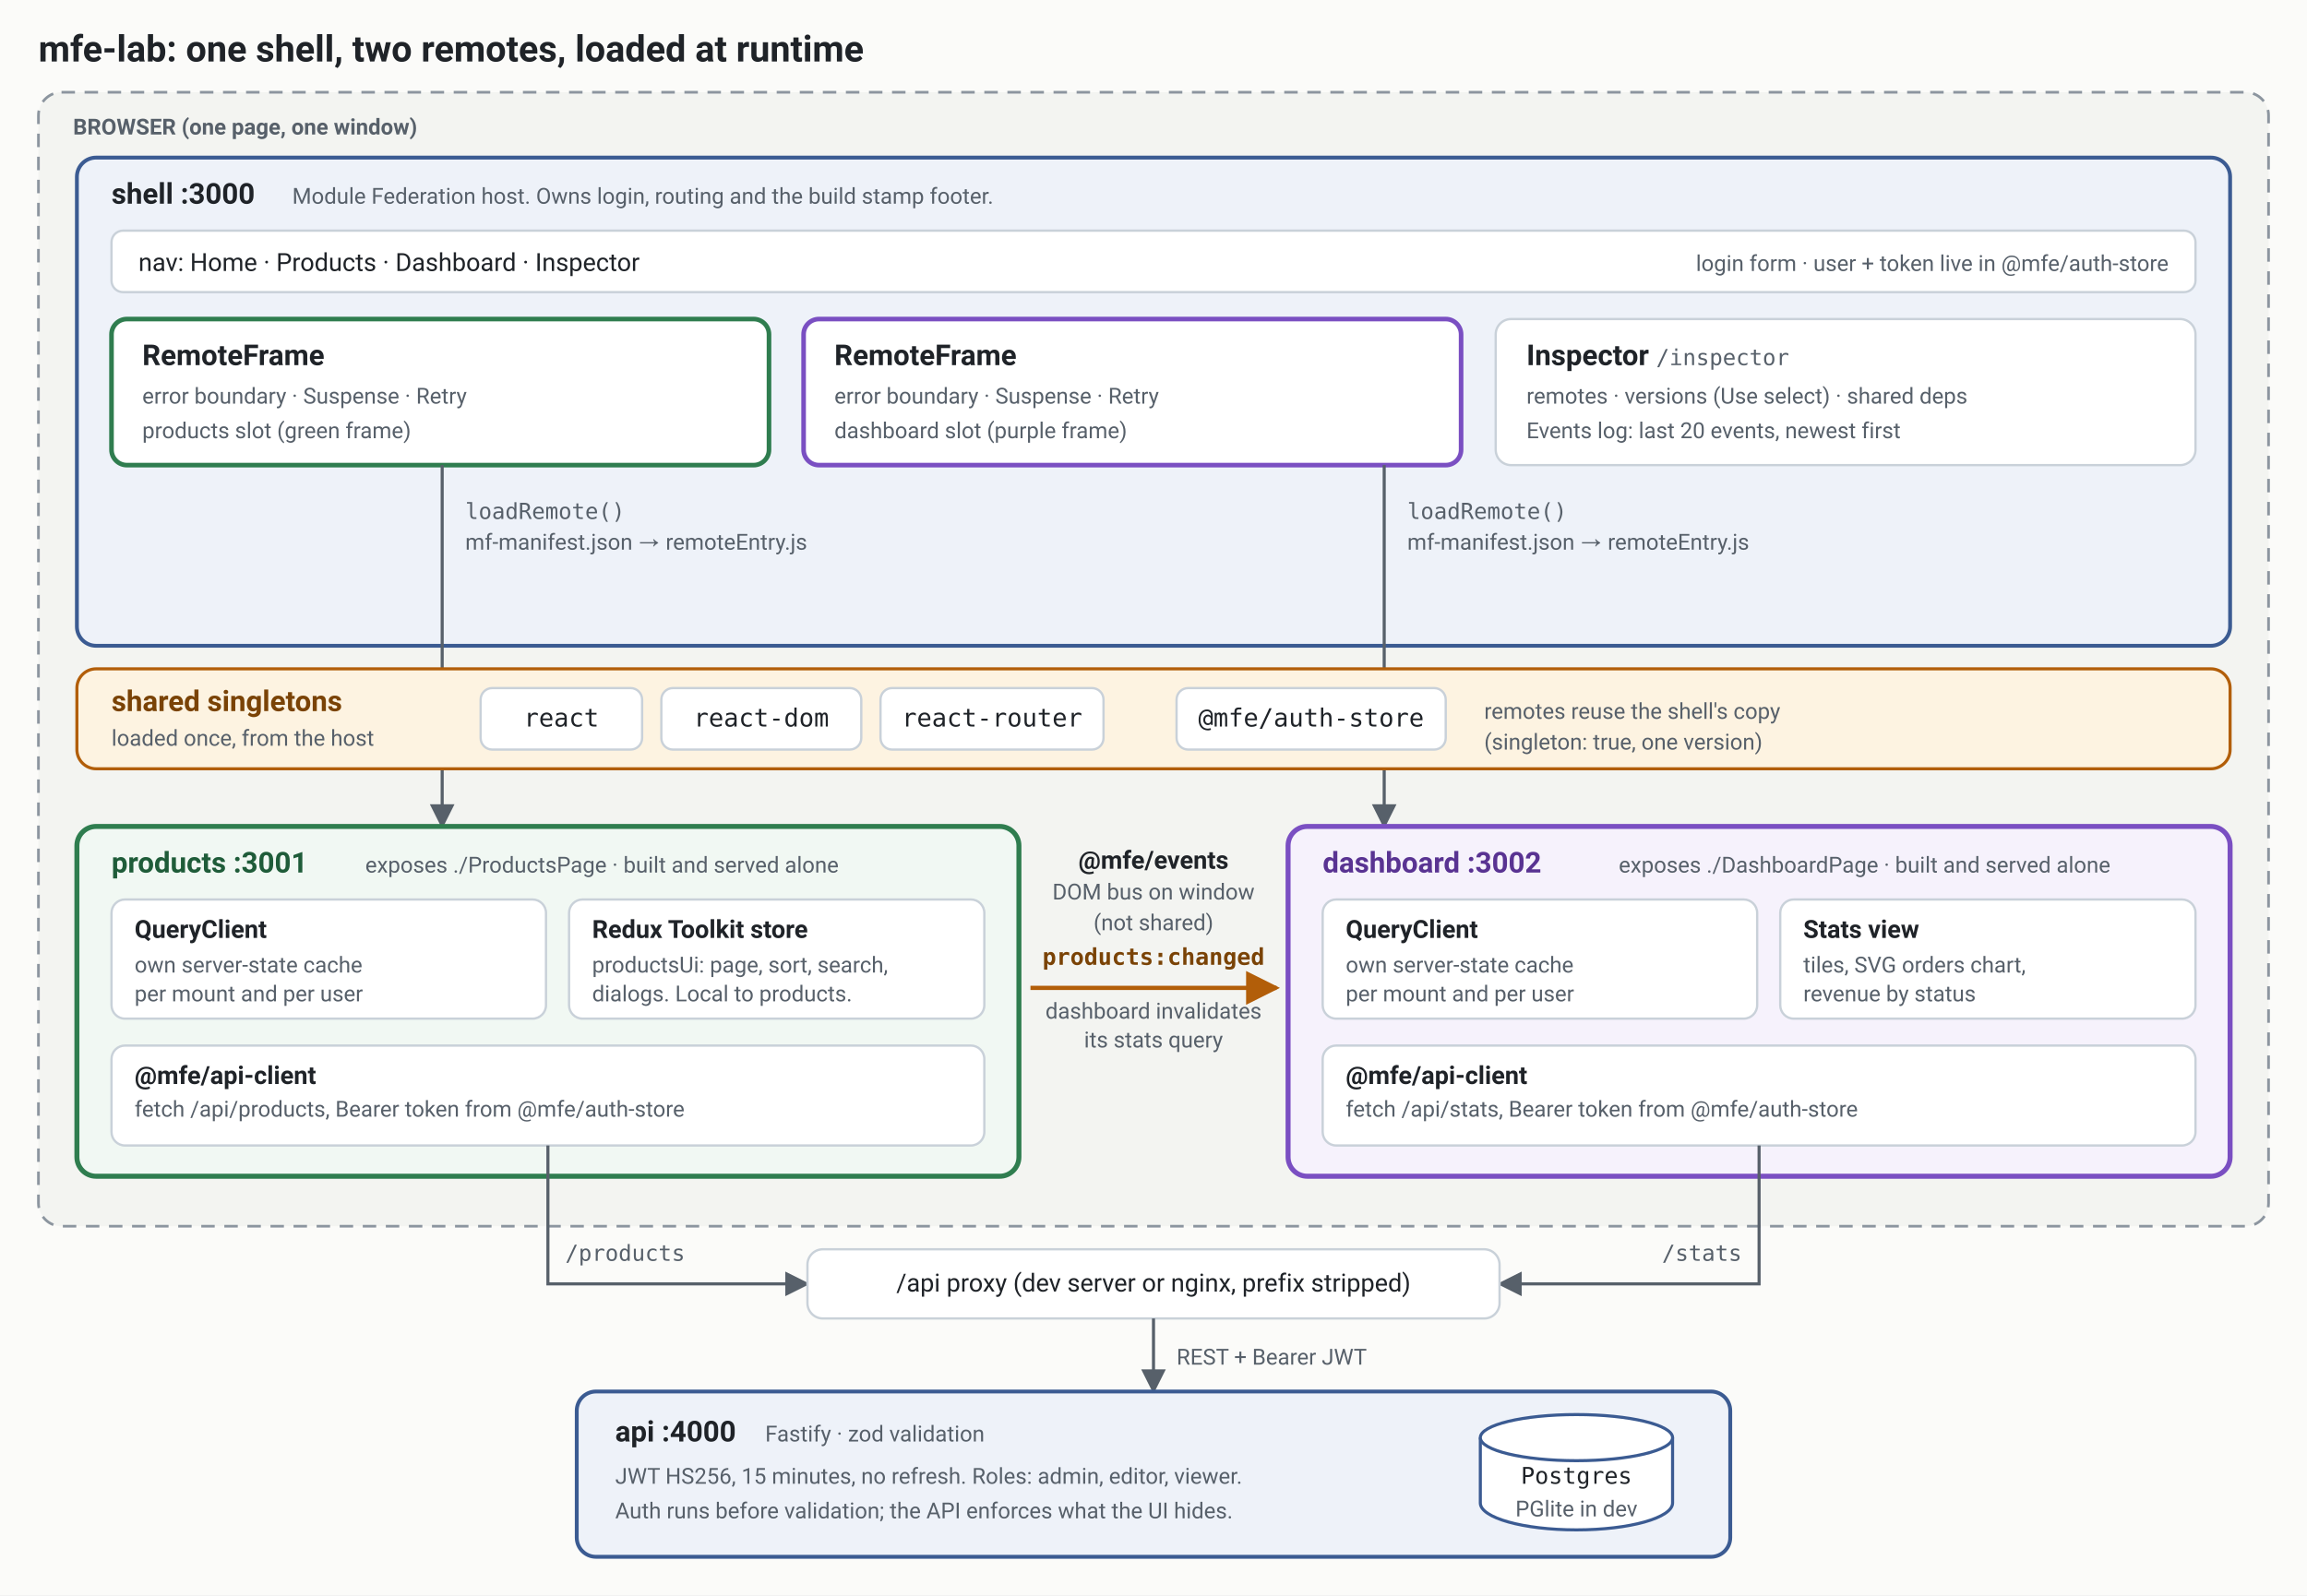
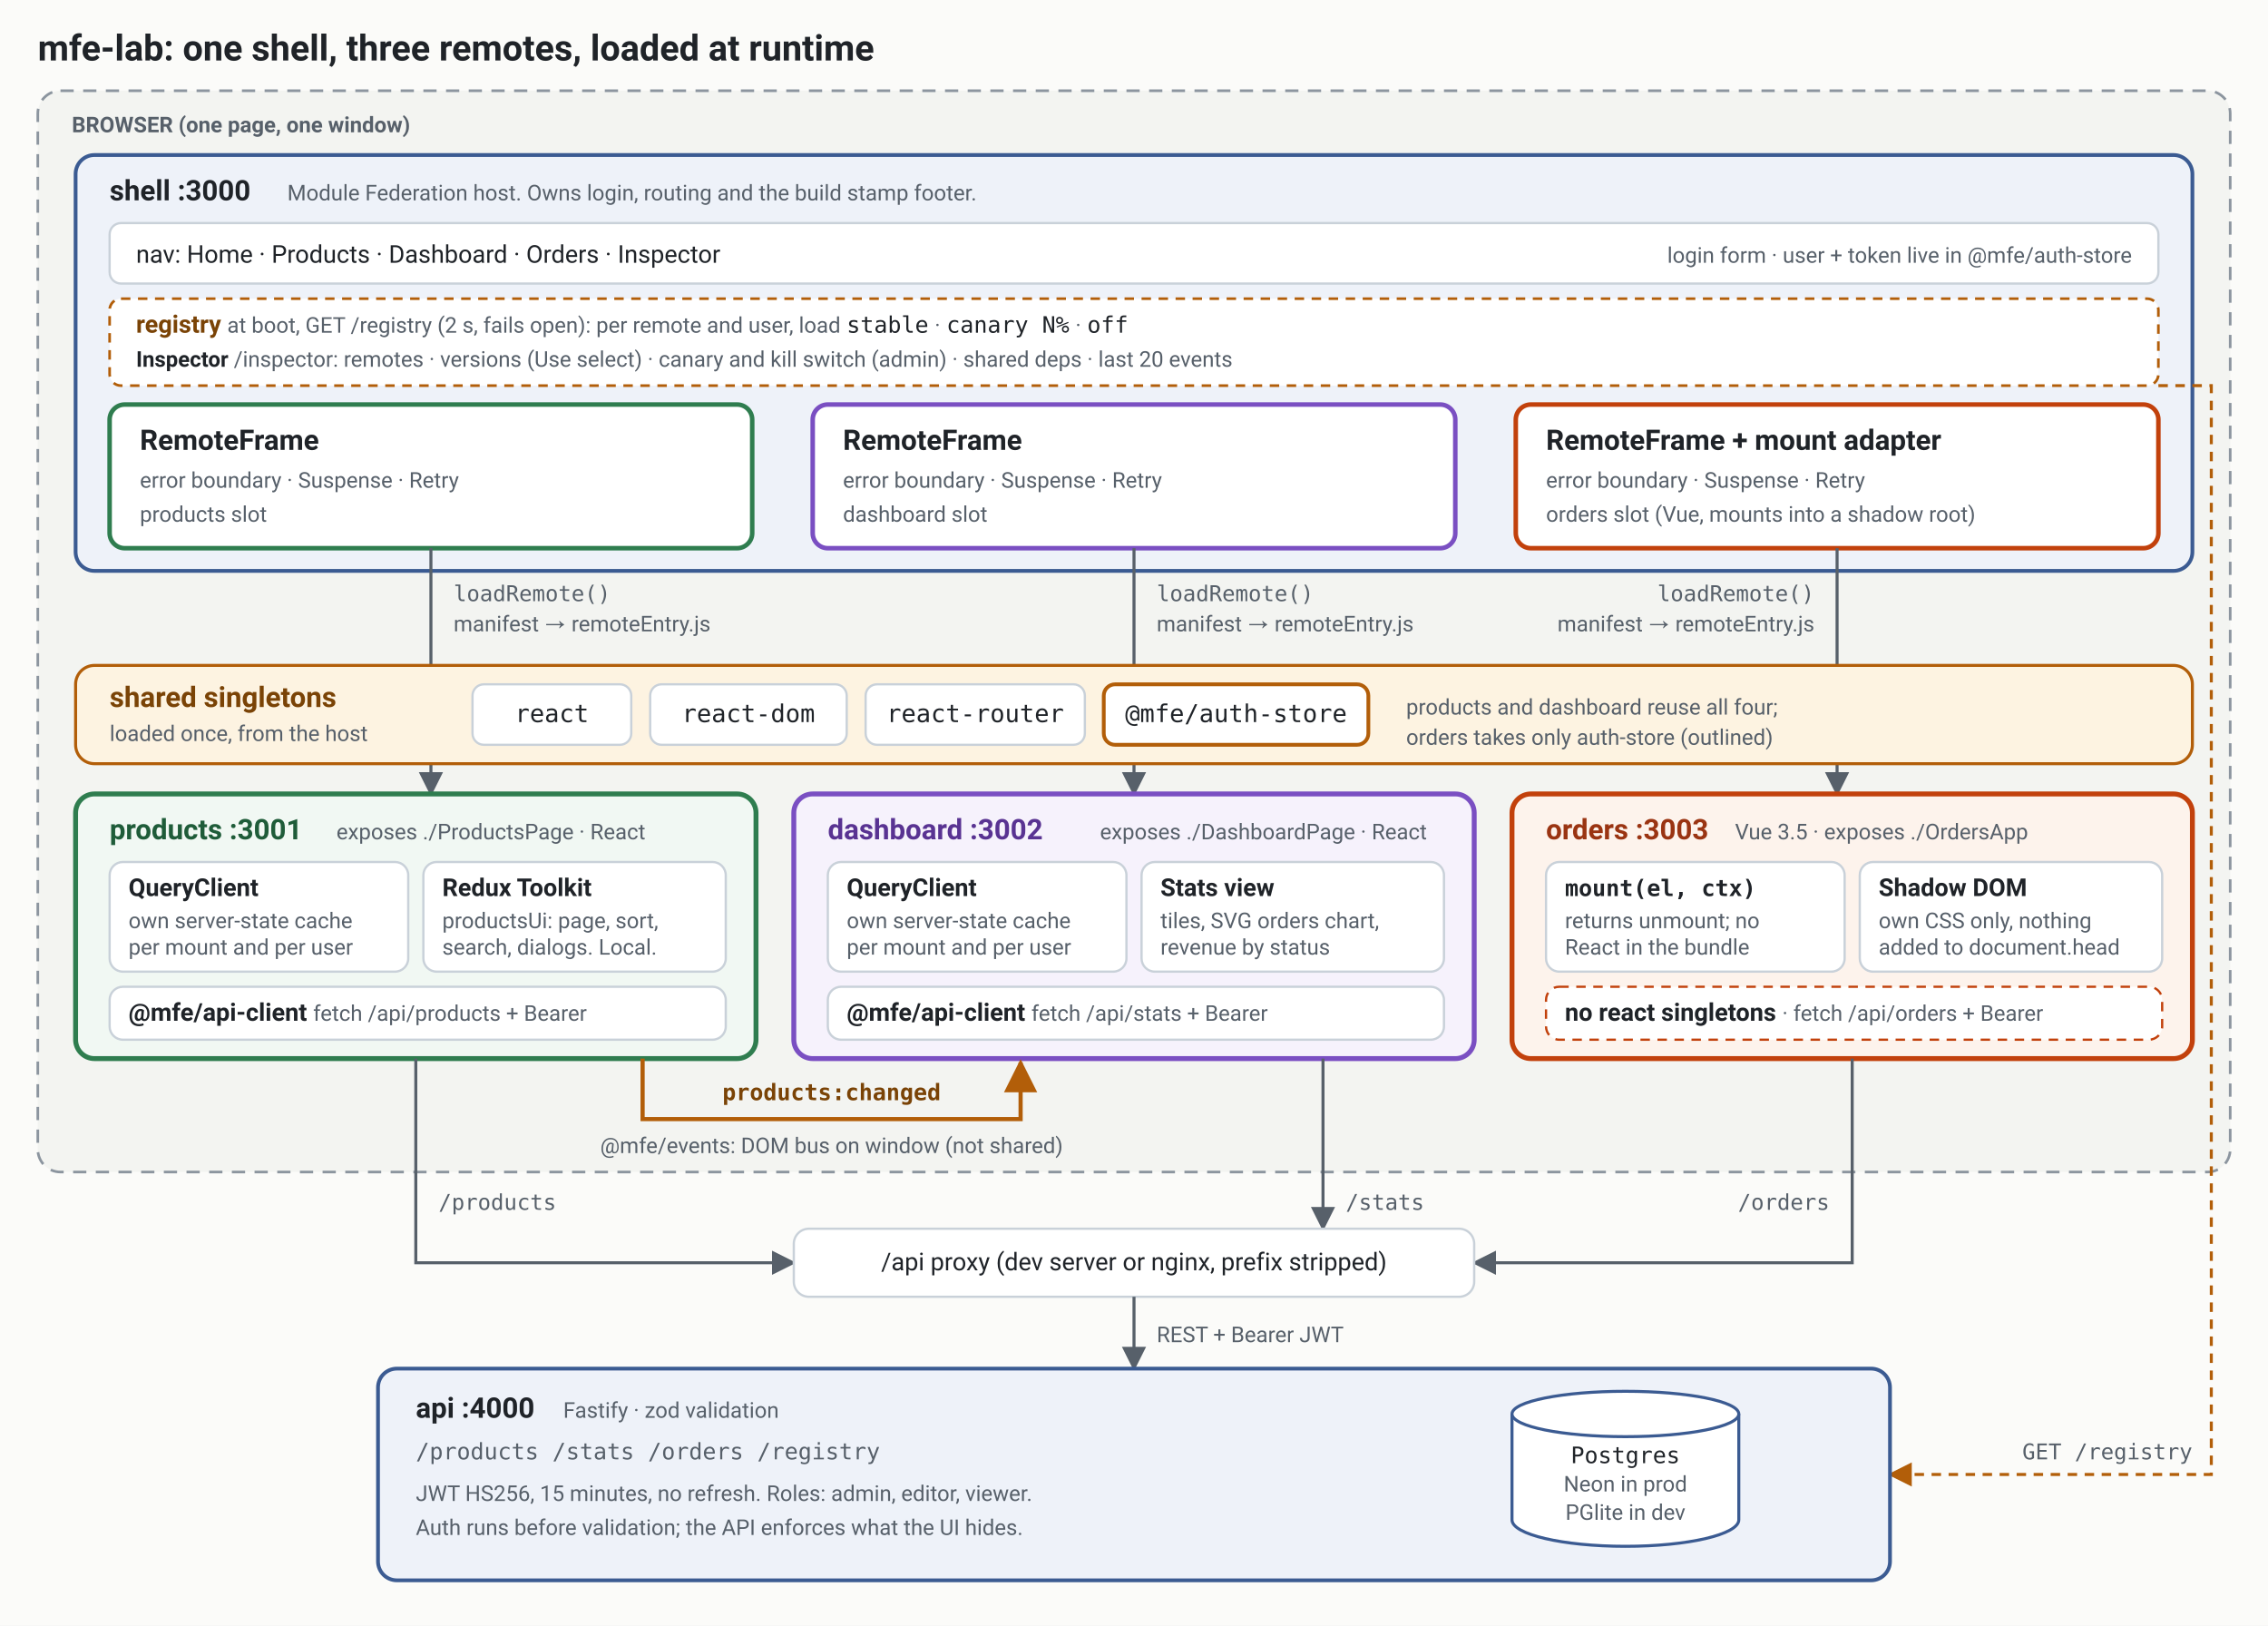
- <svg xmlns="http://www.w3.org/2000/svg" viewBox="0 0 1200 830" width="1200" height="830" role="img" aria-labelledby="t d">
+ <svg xmlns="http://www.w3.org/2000/svg" viewBox="0 0 1200 860" width="1200" height="860" role="img" aria-labelledby="t d">
  <style>
    text { font-family: -apple-system, BlinkMacSystemFont, "Segoe UI", Roboto, Helvetica, Arial, sans-serif; fill: #1f2328; font-size: 13px; }
    .mono { font-family: ui-monospace, SFMono-Regular, Menlo, Consolas, monospace; }
    .h { font-size: 15px; font-weight: 700; }
    .s { font-size: 11.5px; fill: #57606a; }
    .c { text-anchor: middle; }
    .box { fill: #ffffff; stroke: #c9d1d9; stroke-width: 1.2; }
    .line { fill: none; stroke: #57606a; stroke-width: 1.6; }
    .dash { stroke-dasharray: 5 4; }
  </style>
  <defs>
    <marker id="a" viewBox="0 0 10 10" refX="9" refY="5" markerWidth="8" markerHeight="8" orient="auto-start-reverse">
      <path d="M0 0L10 5L0 10z" fill="#57606a" />
    </marker>
    <marker id="ao" viewBox="0 0 10 10" refX="9" refY="5" markerWidth="8" markerHeight="8" orient="auto-start-reverse">
      <path d="M0 0L10 5L0 10z" fill="#b25e09" />
    </marker>
  </defs>
-   <rect width="1200" height="830" fill="#fbfbf9" />
-   <text x="20" y="32" class="h" style="font-size:19px">mfe-lab: one shell, two remotes, loaded at runtime</text>
-   <rect x="20" y="48" width="1160" height="590" rx="12" fill="#f3f4f1" stroke="#8c959f" stroke-width="1.4" stroke-dasharray="7 5" />
+   <rect width="1200" height="860" fill="#fbfbf9" />
+   <text x="20" y="32" class="h" style="font-size:19px">mfe-lab: one shell, three remotes, loaded at runtime</text>
+   <rect x="20" y="48" width="1160" height="572" rx="12" fill="#f3f4f1" stroke="#8c959f" stroke-width="1.4" stroke-dasharray="7 5" />
  <text x="38" y="70" class="s" style="font-weight:700">BROWSER (one page, one window)</text>
-   <rect x="40" y="82" width="1120" height="254" rx="10" fill="#eef2f9" stroke="#3b5b92" stroke-width="2" />
+   <rect x="40" y="82" width="1120" height="220" rx="10" fill="#eef2f9" stroke="#3b5b92" stroke-width="2" />
  <text x="58" y="106" class="h">shell :3000</text>
  <text x="152" y="106" class="s">Module Federation host. Owns login, routing and the build stamp footer.</text>
-   <rect x="58" y="120" width="1084" height="32" rx="6" class="box" />
-   <text x="72" y="141">nav: Home · Products · Dashboard · Inspector</text>
-   <text x="1128" y="141" class="s" style="text-anchor:end">login form · user + token live in @mfe/auth-store</text>
-   <rect x="58" y="166" width="342" height="76" rx="8" fill="#fff" stroke="#2f7d4f" stroke-width="2.4" />
-   <text x="74" y="190" class="h">RemoteFrame</text>
-   <text x="74" y="210" class="s">error boundary · Suspense · Retry</text>
-   <text x="74" y="228" class="s">products slot (green frame)</text>
-   <rect x="418" y="166" width="342" height="76" rx="8" fill="#fff" stroke="#7a4fc2" stroke-width="2.4" />
-   <text x="434" y="190" class="h">RemoteFrame</text>
-   <text x="434" y="210" class="s">error boundary · Suspense · Retry</text>
-   <text x="434" y="228" class="s">dashboard slot (purple frame)</text>
-   <rect x="778" y="166" width="364" height="76" rx="8" class="box" />
-   <text x="794" y="190" class="h">Inspector <tspan class="mono s" style="font-weight:400">/inspector</tspan>
+   <rect x="58" y="118" width="1084" height="32" rx="6" class="box" />
+   <text x="72" y="139">nav: Home · Products · Dashboard · Orders · Inspector</text>
+   <text x="1128" y="139" class="s" style="text-anchor:end">login form · user + token live in @mfe/auth-store</text>
+   <rect x="58" y="158" width="1084" height="46" rx="6" fill="#fff" stroke="#b25e09" stroke-width="1.4" stroke-dasharray="5 4" />
+   <text x="72" y="176">
+     <tspan style="font-weight:700;fill:#7a4306">registry</tspan>
+     <tspan class="s">at boot, GET /registry (2 s, fails open): per remote and user, load</tspan>
+     <tspan class="mono" style="font-size:12px">stable</tspan>
+     <tspan class="s">·</tspan>
+     <tspan class="mono" style="font-size:12px">canary N%</tspan>
+     <tspan class="s">·</tspan>
+     <tspan class="mono" style="font-size:12px">off</tspan>
  </text>
-   <text x="794" y="210" class="s">remotes · versions (Use select) · shared deps</text>
-   <text x="794" y="228" class="s">Events log: last 20 events, newest first</text>
-   <path d="M230 242V430" class="line" marker-end="url(#a)" />
-   <text x="242" y="270" class="s mono">loadRemote()</text>
-   <text x="242" y="286" class="s">mf-manifest.json → remoteEntry.js</text>
-   <path d="M720 242V430" class="line" marker-end="url(#a)" />
-   <text x="732" y="270" class="s mono">loadRemote()</text>
-   <text x="732" y="286" class="s">mf-manifest.json → remoteEntry.js</text>
-   <rect x="40" y="348" width="1120" height="52" rx="10" fill="#fdf3e1" stroke="#b25e09" stroke-width="1.6" />
-   <text x="58" y="370" class="h" style="fill:#7a4306">shared singletons</text>
-   <text x="58" y="388" class="s">loaded once, from the host</text>
+   <text x="72" y="194" class="s">
+     <tspan style="font-weight:700;fill:#1f2328">Inspector</tspan> /inspector: remotes · versions (Use select) · canary and kill switch (admin) · shared deps · last 20 events</text>
+   <rect x="58" y="214" width="340" height="76" rx="8" fill="#fff" stroke="#2f7d4f" stroke-width="2.4" />
+   <text x="74" y="238" class="h">RemoteFrame</text>
+   <text x="74" y="258" class="s">error boundary · Suspense · Retry</text>
+   <text x="74" y="276" class="s">products slot</text>
+   <rect x="430" y="214" width="340" height="76" rx="8" fill="#fff" stroke="#7a4fc2" stroke-width="2.4" />
+   <text x="446" y="238" class="h">RemoteFrame</text>
+   <text x="446" y="258" class="s">error boundary · Suspense · Retry</text>
+   <text x="446" y="276" class="s">dashboard slot</text>
+   <rect x="802" y="214" width="340" height="76" rx="8" fill="#fff" stroke="#c2410c" stroke-width="2.4" />
+   <text x="818" y="238" class="h">RemoteFrame + mount adapter</text>
+   <text x="818" y="258" class="s">error boundary · Suspense · Retry</text>
+   <text x="818" y="276" class="s">orders slot (Vue, mounts into a shadow root)</text>
+   <path d="M228 290V420" class="line" marker-end="url(#a)" />
+   <text x="240" y="318" class="s mono">loadRemote()</text>
+   <text x="240" y="334" class="s">manifest → remoteEntry.js</text>
+   <path d="M600 290V420" class="line" marker-end="url(#a)" />
+   <text x="612" y="318" class="s mono">loadRemote()</text>
+   <text x="612" y="334" class="s">manifest → remoteEntry.js</text>
+   <path d="M972 290V420" class="line" marker-end="url(#a)" />
+   <text x="960" y="318" class="s mono" style="text-anchor:end">loadRemote()</text>
+   <text x="960" y="334" class="s" style="text-anchor:end">manifest → remoteEntry.js</text>
+   <rect x="40" y="352" width="1120" height="52" rx="10" fill="#fdf3e1" stroke="#b25e09" stroke-width="1.6" />
+   <text x="58" y="374" class="h" style="fill:#7a4306">shared singletons</text>
+   <text x="58" y="392" class="s">loaded once, from the host</text>
  <g class="mono" style="font-size:12px">
-     <rect x="250" y="358" width="84" height="32" rx="6" class="box" />
-     <text x="292" y="378" class="c mono">react</text>
-     <rect x="344" y="358" width="104" height="32" rx="6" class="box" />
-     <text x="396" y="378" class="c mono">react-dom</text>
-     <rect x="458" y="358" width="116" height="32" rx="6" class="box" />
-     <text x="516" y="378" class="c mono">react-router</text>
-     <rect x="612" y="358" width="140" height="32" rx="6" class="box" />
-     <text x="682" y="378" class="c mono">@mfe/auth-store</text>
+     <rect x="250" y="362" width="84" height="32" rx="6" class="box" />
+     <text x="292" y="382" class="c mono">react</text>
+     <rect x="344" y="362" width="104" height="32" rx="6" class="box" />
+     <text x="396" y="382" class="c mono">react-dom</text>
+     <rect x="458" y="362" width="116" height="32" rx="6" class="box" />
+     <text x="516" y="382" class="c mono">react-router</text>
+     <rect x="584" y="362" width="140" height="32" rx="6" class="box" style="stroke:#b25e09;stroke-width:2" />
+     <text x="654" y="382" class="c mono">@mfe/auth-store</text>
  </g>
-   <text x="772" y="374" class="s">remotes reuse the shell's copy</text>
-   <text x="772" y="390" class="s">(singleton: true, one version)</text>
-   <rect x="40" y="430" width="490" height="182" rx="10" fill="#f1f8f3" stroke="#2f7d4f" stroke-width="2.6" />
-   <text x="58" y="454" class="h" style="fill:#1f5c39">products :3001</text>
-   <text x="190" y="454" class="s">exposes ./ProductsPage · built and served alone</text>
-   <rect x="58" y="468" width="226" height="62" rx="7" class="box" />
-   <text x="70" y="488" style="font-weight:700">QueryClient</text>
-   <text x="70" y="506" class="s">own server-state cache</text>
-   <text x="70" y="521" class="s">per mount and per user</text>
-   <rect x="296" y="468" width="216" height="62" rx="7" class="box" />
-   <text x="308" y="488" style="font-weight:700">Redux Toolkit store</text>
-   <text x="308" y="506" class="s">productsUi: page, sort, search,</text>
-   <text x="308" y="521" class="s">dialogs. Local to products.</text>
-   <rect x="58" y="544" width="454" height="52" rx="7" class="box" />
-   <text x="70" y="564" style="font-weight:700">@mfe/api-client</text>
-   <text x="70" y="581" class="s">fetch /api/products, Bearer token from @mfe/auth-store</text>
-   <rect x="670" y="430" width="490" height="182" rx="10" fill="#f6f2fc" stroke="#7a4fc2" stroke-width="2.6" />
-   <text x="688" y="454" class="h" style="fill:#593392">dashboard :3002</text>
-   <text x="842" y="454" class="s">exposes ./DashboardPage · built and served alone</text>
-   <rect x="688" y="468" width="226" height="62" rx="7" class="box" />
-   <text x="700" y="488" style="font-weight:700">QueryClient</text>
-   <text x="700" y="506" class="s">own server-state cache</text>
-   <text x="700" y="521" class="s">per mount and per user</text>
-   <rect x="926" y="468" width="216" height="62" rx="7" class="box" />
-   <text x="938" y="488" style="font-weight:700">Stats view</text>
-   <text x="938" y="506" class="s">tiles, SVG orders chart,</text>
-   <text x="938" y="521" class="s">revenue by status</text>
-   <rect x="688" y="544" width="454" height="52" rx="7" class="box" />
-   <text x="700" y="564" style="font-weight:700">@mfe/api-client</text>
-   <text x="700" y="581" class="s">fetch /api/stats, Bearer token from @mfe/auth-store</text>
-   <text x="600" y="452" class="c" style="font-weight:700">@mfe/events</text>
-   <text x="600" y="468" class="c s">DOM bus on window</text>
-   <text x="600" y="484" class="c s">(not shared)</text>
-   <path d="M536 514H664" class="line" style="stroke:#b25e09;stroke-width:2.2" marker-end="url(#ao)" />
-   <text x="600" y="502" class="c mono" style="font-size:12px;font-weight:700;fill:#7a4306">products:changed</text>
-   <text x="600" y="530" class="c s">dashboard invalidates</text>
-   <text x="600" y="545" class="c s">its stats query</text>
-   <path d="M285 596V668H420" class="line" marker-end="url(#a)" />
-   <text x="294" y="656" class="s mono">/products</text>
-   <path d="M915 596V668H780" class="line" marker-end="url(#a)" />
-   <text x="906" y="656" class="s mono" style="text-anchor:end">/stats</text>
+   <text x="744" y="378" class="s">products and dashboard reuse all four;</text>
+   <text x="744" y="394" class="s">orders takes only auth-store (outlined)</text>
+   <rect x="40" y="420" width="360" height="140" rx="10" fill="#f1f8f3" stroke="#2f7d4f" stroke-width="2.6" />
+   <text x="58" y="444" class="h" style="fill:#1f5c39">products :3001</text>
+   <text x="178" y="444" class="s">exposes ./ProductsPage · React</text>
+   <rect x="58" y="456" width="158" height="58" rx="7" class="box" />
+   <text x="68" y="474" style="font-weight:700">QueryClient</text>
+   <text x="68" y="491" class="s">own server-state cache</text>
+   <text x="68" y="505" class="s">per mount and per user</text>
+   <rect x="224" y="456" width="160" height="58" rx="7" class="box" />
+   <text x="234" y="474" style="font-weight:700">Redux Toolkit</text>
+   <text x="234" y="491" class="s">productsUi: page, sort,</text>
+   <text x="234" y="505" class="s">search, dialogs. Local.</text>
+   <rect x="58" y="522" width="326" height="28" rx="7" class="box" />
+   <text x="68" y="540">
+     <tspan style="font-weight:700">@mfe/api-client</tspan>
+     <tspan class="s">fetch /api/products + Bearer</tspan>
+   </text>
+   <rect x="420" y="420" width="360" height="140" rx="10" fill="#f6f2fc" stroke="#7a4fc2" stroke-width="2.6" />
+   <text x="438" y="444" class="h" style="fill:#593392">dashboard :3002</text>
+   <text x="582" y="444" class="s">exposes ./DashboardPage · React</text>
+   <rect x="438" y="456" width="158" height="58" rx="7" class="box" />
+   <text x="448" y="474" style="font-weight:700">QueryClient</text>
+   <text x="448" y="491" class="s">own server-state cache</text>
+   <text x="448" y="505" class="s">per mount and per user</text>
+   <rect x="604" y="456" width="160" height="58" rx="7" class="box" />
+   <text x="614" y="474" style="font-weight:700">Stats view</text>
+   <text x="614" y="491" class="s">tiles, SVG orders chart,</text>
+   <text x="614" y="505" class="s">revenue by status</text>
+   <rect x="438" y="522" width="326" height="28" rx="7" class="box" />
+   <text x="448" y="540">
+     <tspan style="font-weight:700">@mfe/api-client</tspan>
+     <tspan class="s">fetch /api/stats + Bearer</tspan>
+   </text>
+   <rect x="800" y="420" width="360" height="140" rx="10" fill="#fdf3ec" stroke="#c2410c" stroke-width="2.6" />
+   <text x="818" y="444" class="h" style="fill:#9a3412">orders :3003</text>
+   <text x="918" y="444" class="s">Vue 3.5 · exposes ./OrdersApp</text>
+   <rect x="818" y="456" width="158" height="58" rx="7" class="box" />
+   <text x="828" y="474" class="mono" style="font-weight:700;font-size:12px">mount(el, ctx)</text>
+   <text x="828" y="491" class="s">returns unmount; no</text>
+   <text x="828" y="505" class="s">React in the bundle</text>
+   <rect x="984" y="456" width="160" height="58" rx="7" class="box" />
+   <text x="994" y="474" style="font-weight:700">Shadow DOM</text>
+   <text x="994" y="491" class="s">own CSS only, nothing</text>
+   <text x="994" y="505" class="s">added to document.head</text>
+   <rect x="818" y="522" width="326" height="28" rx="7" class="box" style="stroke:#c2410c;stroke-dasharray:5 4" />
+   <text x="828" y="540">
+     <tspan style="font-weight:700">no react singletons</tspan>
+     <tspan class="s">· fetch /api/orders + Bearer</tspan>
+   </text>
+   <path d="M340 560V592H540V562" class="line" style="stroke:#b25e09;stroke-width:2.2" marker-end="url(#ao)" />
+   <text x="440" y="582" class="c mono" style="font-size:12px;font-weight:700;fill:#7a4306">products:changed</text>
+   <text x="440" y="610" class="c s">@mfe/events: DOM bus on window (not shared)</text>
+   <path d="M220 560V668H420" class="line" marker-end="url(#a)" />
+   <text x="232" y="640" class="s mono">/products</text>
+   <path d="M700 560V650" class="line" marker-end="url(#a)" />
+   <text x="712" y="640" class="s mono">/stats</text>
+   <path d="M980 560V668H780" class="line" marker-end="url(#a)" />
+   <text x="968" y="640" class="s mono" style="text-anchor:end">/orders</text>
  <rect x="420" y="650" width="360" height="36" rx="8" class="box" />
  <text x="600" y="672" class="c">/api proxy (dev server or nginx, prefix stripped)</text>
  <path d="M600 686V724" class="line" marker-end="url(#a)" />
  <text x="612" y="710" class="s">REST + Bearer JWT</text>
-   <rect x="300" y="724" width="600" height="86" rx="10" fill="#eef2f9" stroke="#3b5b92" stroke-width="2" />
-   <text x="320" y="750" class="h">api :4000</text>
-   <text x="398" y="750" class="s">Fastify · zod validation</text>
-   <text x="320" y="772" class="s">JWT HS256, 15 minutes, no refresh. Roles: admin, editor, viewer.</text>
-   <text x="320" y="790" class="s">Auth runs before validation; the API enforces what the UI hides.</text>
+   <path d="M1142 204H1170V780H1000" class="line dash" style="stroke:#b25e09" marker-end="url(#ao)" />
+   <text x="1160" y="772" class="s mono" style="text-anchor:end">GET /registry</text>
+   <rect x="200" y="724" width="800" height="112" rx="10" fill="#eef2f9" stroke="#3b5b92" stroke-width="2" />
+   <text x="220" y="750" class="h">api :4000</text>
+   <text x="298" y="750" class="s">Fastify · zod validation</text>
+   <text x="220" y="772" class="s mono" style="font-size:12px">/products  /stats  /orders  /registry</text>
+   <text x="220" y="794" class="s">JWT HS256, 15 minutes, no refresh. Roles: admin, editor, viewer.</text>
+   <text x="220" y="812" class="s">Auth runs before validation; the API enforces what the UI hides.</text>
  <g>
-     <path d="M770 748v34a50 14 0 0 0 100 0v-34" fill="#fff" stroke="#3b5b92" stroke-width="1.6" />
-     <ellipse cx="820" cy="748" rx="50" ry="12" fill="#fff" stroke="#3b5b92" stroke-width="1.6" />
-     <text x="820" y="772" class="c mono" style="font-size:12px">Postgres</text>
-     <text x="820" y="789" class="c s">PGlite in dev</text>
+     <path d="M800 748v56a60 14 0 0 0 120 0v-56" fill="#fff" stroke="#3b5b92" stroke-width="1.6" />
+     <ellipse cx="860" cy="748" rx="60" ry="12" fill="#fff" stroke="#3b5b92" stroke-width="1.6" />
+     <text x="860" y="774" class="c mono" style="font-size:12px">Postgres</text>
+     <text x="860" y="789" class="c s">Neon in prod</text>
+     <text x="860" y="804" class="c s">PGlite in dev</text>
  </g>
</svg>
